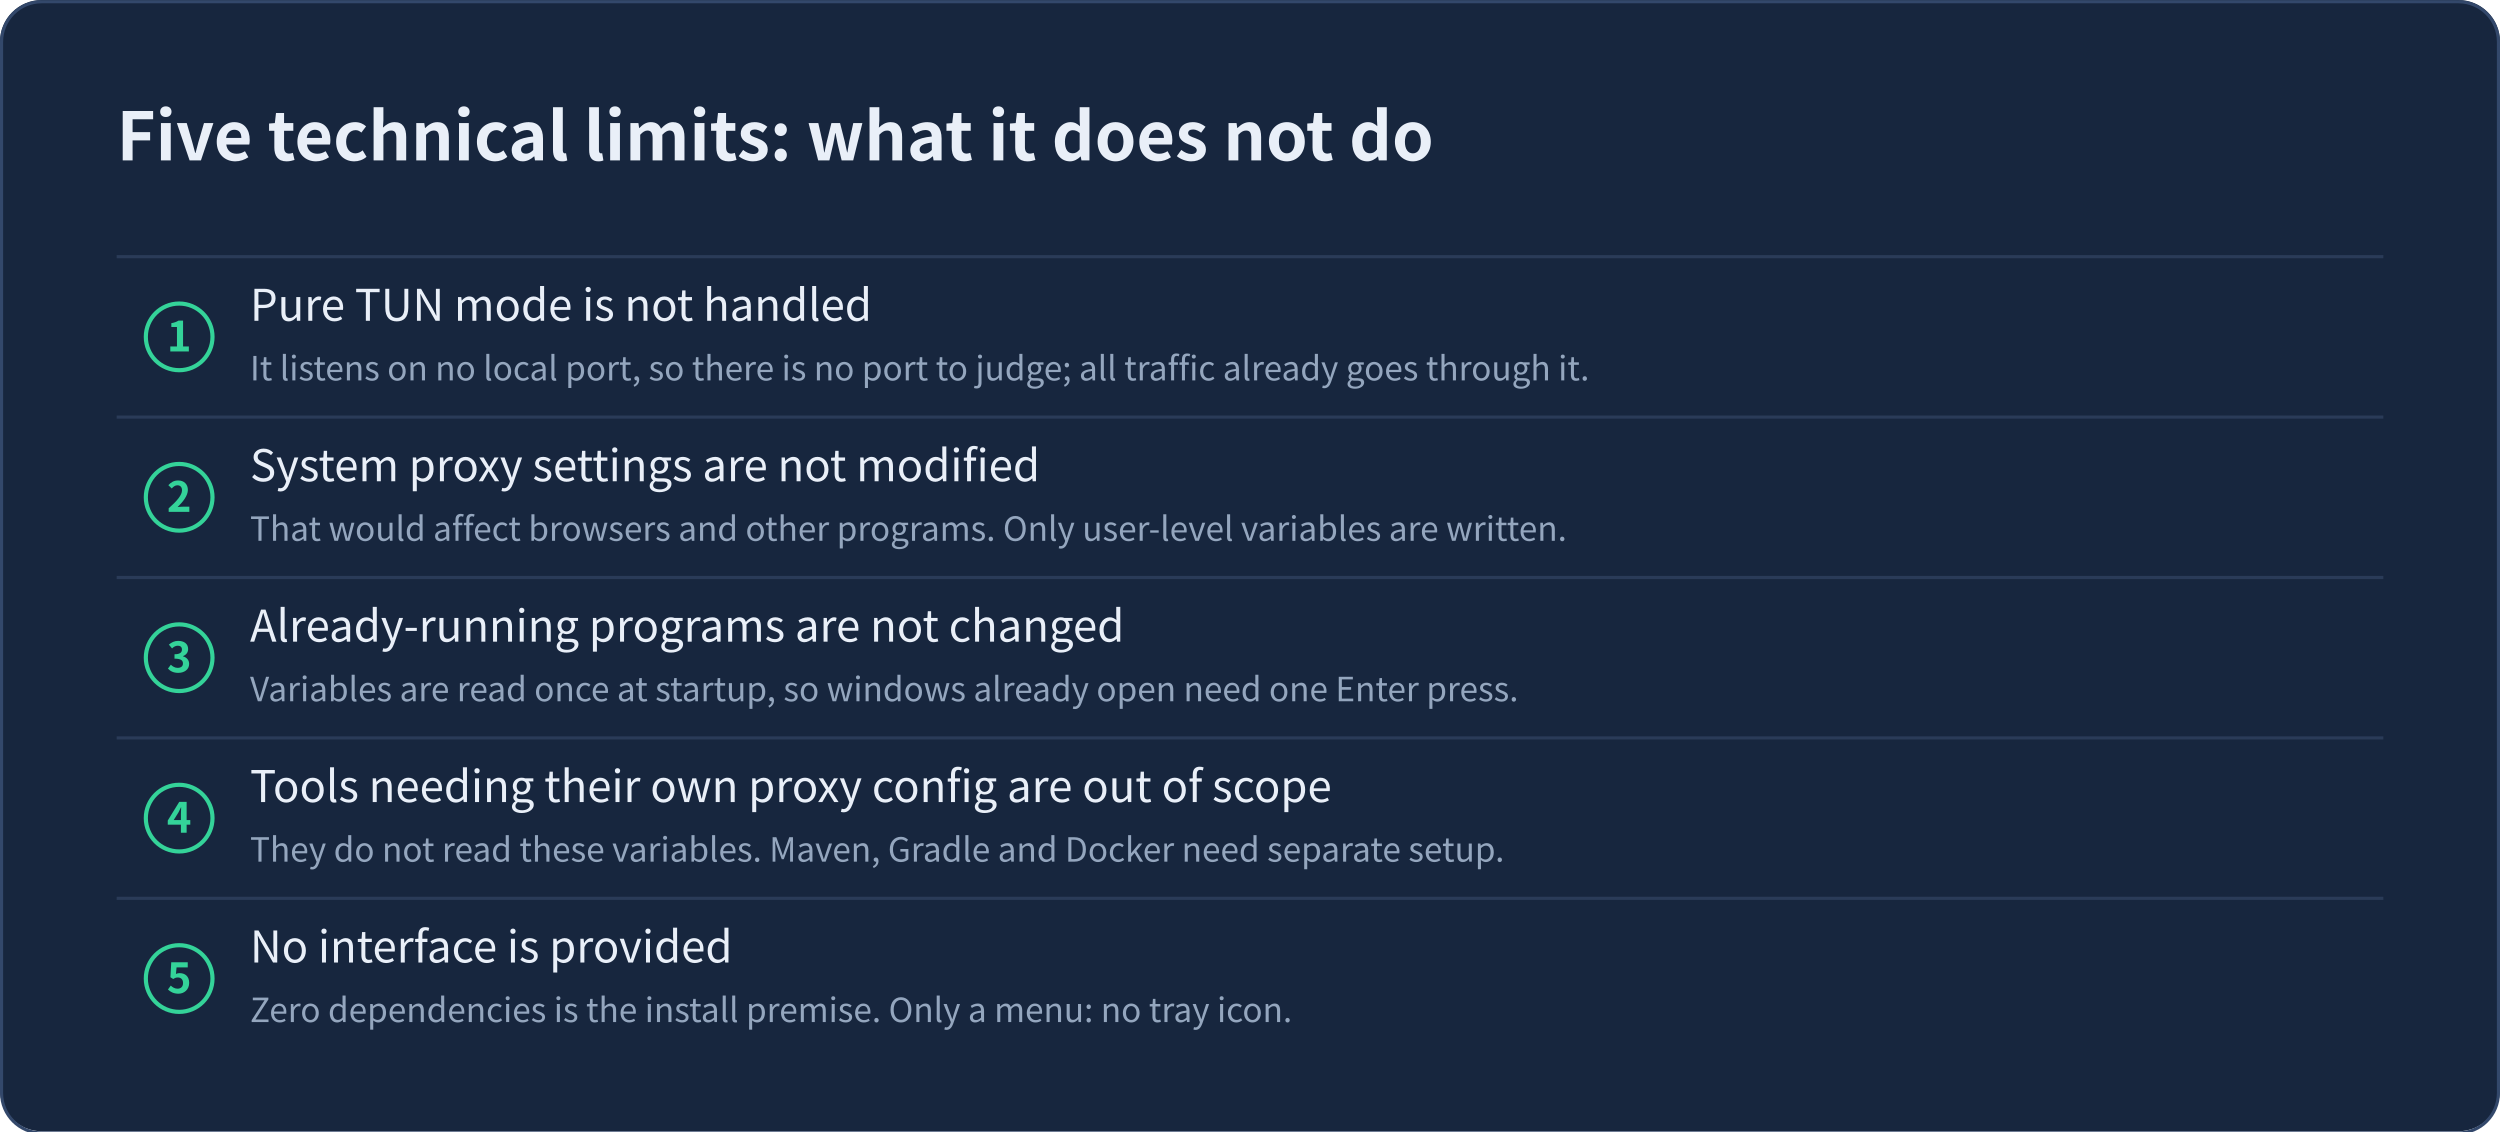
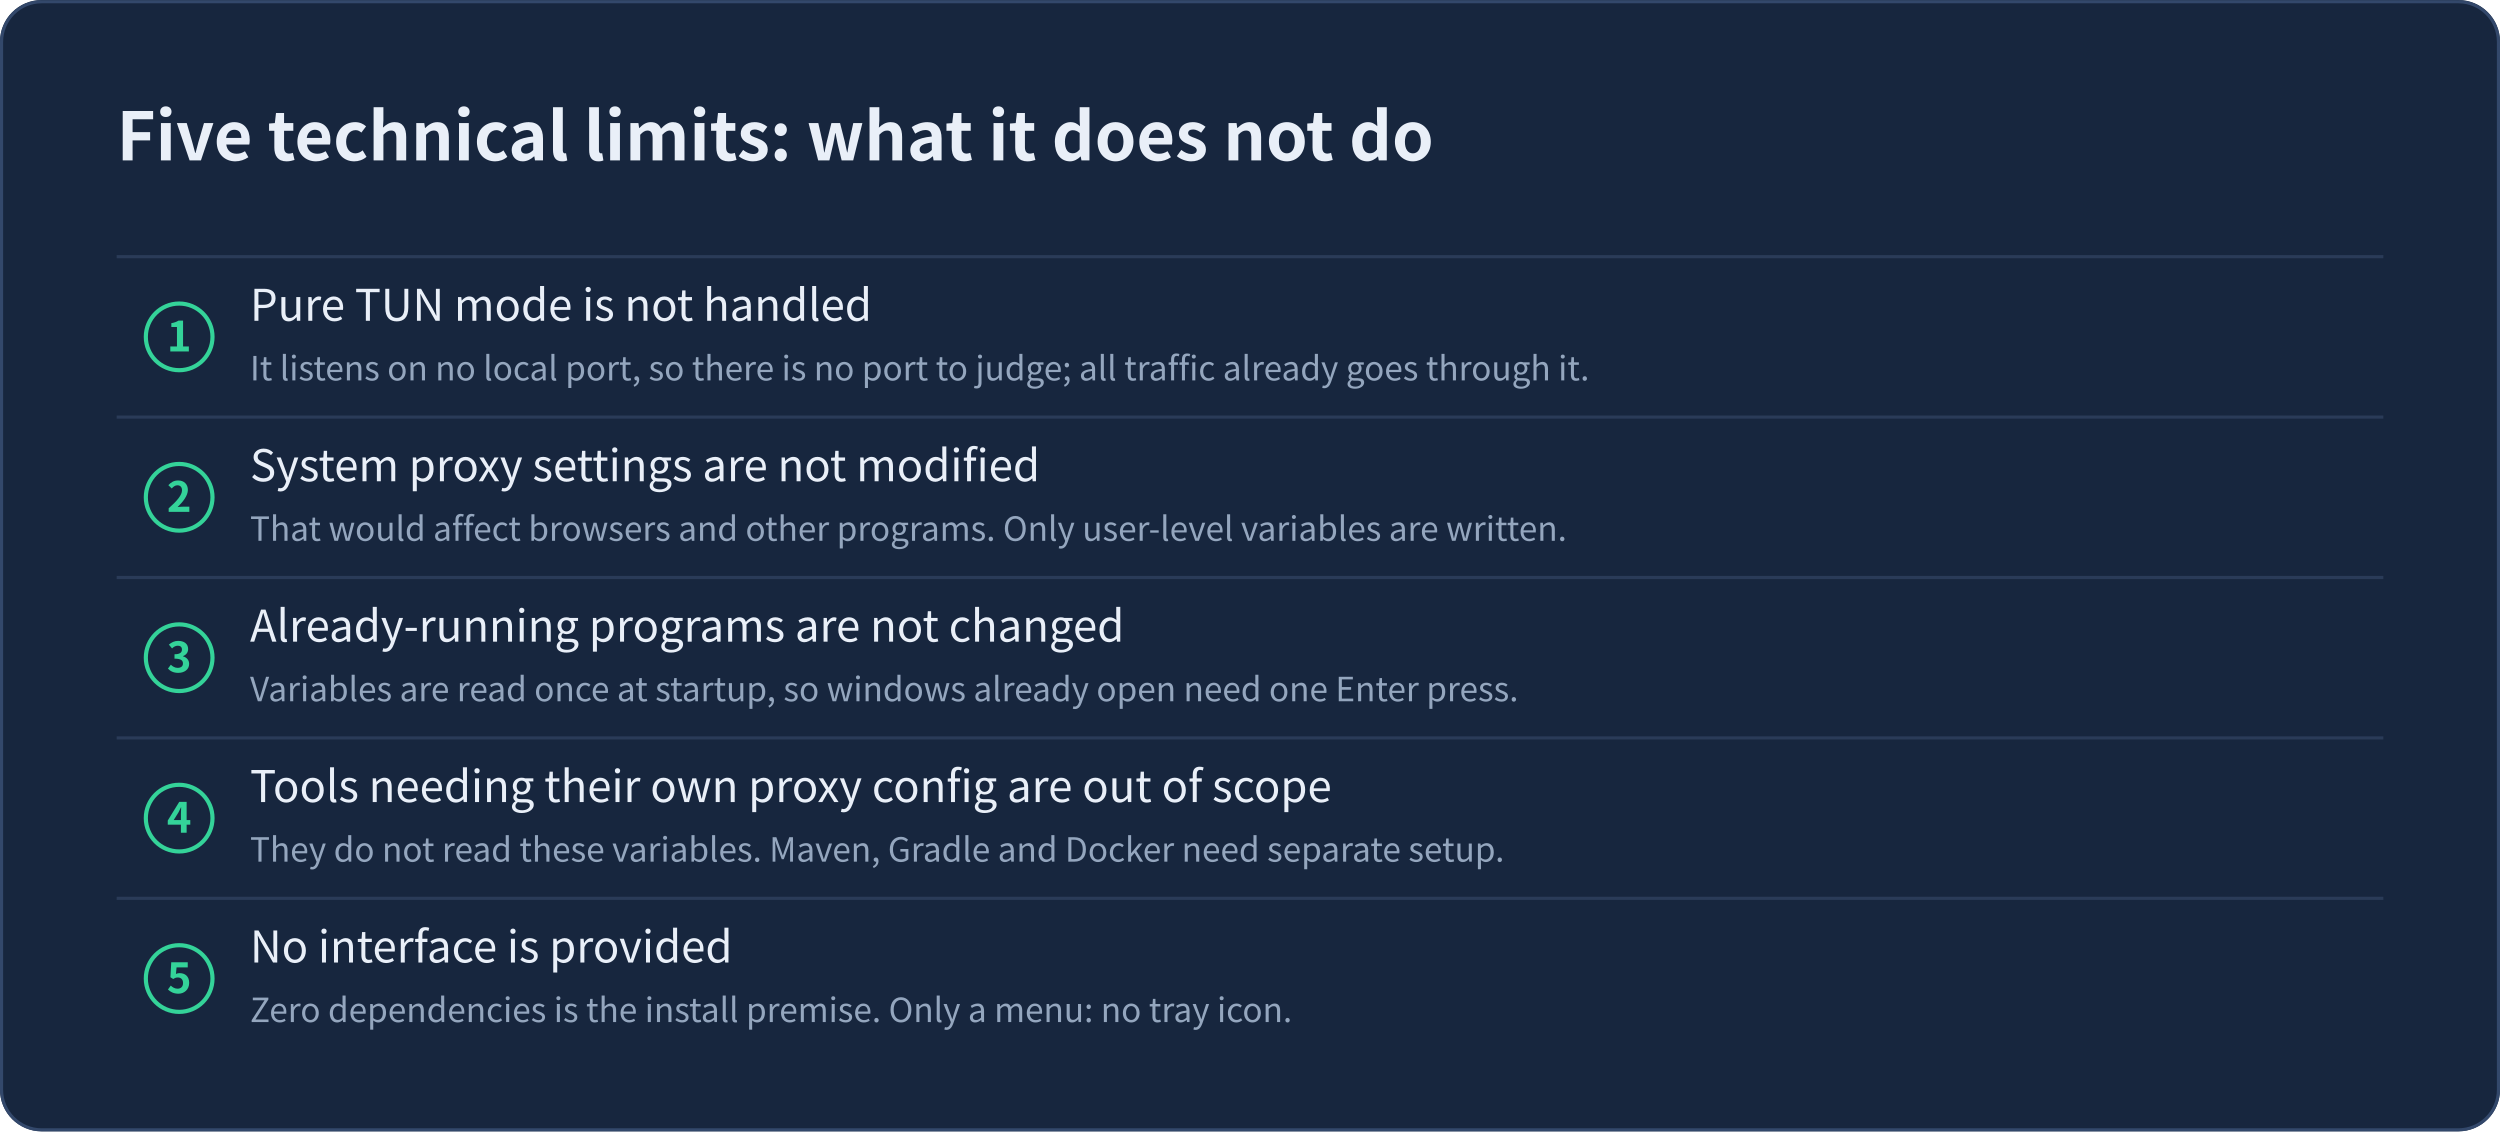
<svg xmlns="http://www.w3.org/2000/svg" width="1200" height="543" viewBox="0 0 1200 543" role="img" aria-labelledby="limitsTitle limitsDesc" font-family="-apple-system, BlinkMacSystemFont, 'Segoe UI', 'PingFang SC', 'Microsoft YaHei', 'Noto Sans CJK SC', sans-serif">
  <rect width="1200" height="543" rx="20" fill="#17263E" />
-   <rect x="0.75" y="0.83" width="1198.5" height="543" rx="19.25" fill="none" stroke="#33486B" stroke-width="1.5" />
+   <rect x="0.75" y="0.83" width="1198.5" height="541.5" rx="19.25" fill="none" stroke="#33486B" stroke-width="1.5" />
  <g id="heading">
    <text x="56" y="77" font-size="32" font-weight="700" fill="#E9EFF8">Five technical limits: what it does not do</text>
  </g>
  <g id="rules" stroke="#2A3B58" stroke-width="1.5">
    <path d="M56 123.2H1144M56 200.2H1144M56 277.2H1144M56 354.2H1144M56 431.2H1144" />
  </g>
  <g id="badges" fill="none" stroke="#34D399" stroke-width="2">
    <circle cx="86" cy="161.7" r="16" />
    <circle cx="86" cy="238.7" r="16" />
    <circle cx="86" cy="315.7" r="16" />
    <circle cx="86" cy="392.7" r="16" />
    <circle cx="86" cy="469.7" r="16" />
  </g>
  <g id="numbers" font-size="20" font-weight="700" fill="#34D399" text-anchor="middle">
    <text x="86" y="161.7" dy="0.35em">1</text>
    <text x="86" y="238.7" dy="0.35em">2</text>
    <text x="86" y="315.7" dy="0.35em">3</text>
    <text x="86" y="392.7" dy="0.35em">4</text>
    <text x="86" y="469.7" dy="0.35em">5</text>
  </g>
  <g id="labels" font-size="21" fill="#E9EFF8">
    <text x="120" y="154">Pure TUN mode is not handled</text>
    <text x="120" y="182.6" font-size="16" fill="#94A6BE">It listens on no local port, so there is no port to judge; all traffic already goes through it.</text>
    <text x="120" y="231">System proxy settings are not modified</text>
    <text x="120" y="259.6" font-size="16" fill="#94A6BE">That would affect browsers and other programs. Only user-level variables are written.</text>
    <text x="120" y="308">Already-running programs are not changed</text>
    <text x="120" y="336.6" font-size="16" fill="#94A6BE">Variables are read once at startup, so windows already open need one Enter press.</text>
    <text x="120" y="385">Tools needing their own proxy config are out of scope</text>
    <text x="120" y="413.6" font-size="16" fill="#94A6BE">They do not read these variables. Maven, Gradle and Docker need separate setup.</text>
    <text x="120" y="462">No interface is provided</text>
    <text x="120" y="490.6" font-size="16" fill="#94A6BE">Zero dependencies is the install premise. Only a menu: no tray icon.</text>
  </g>
</svg>
